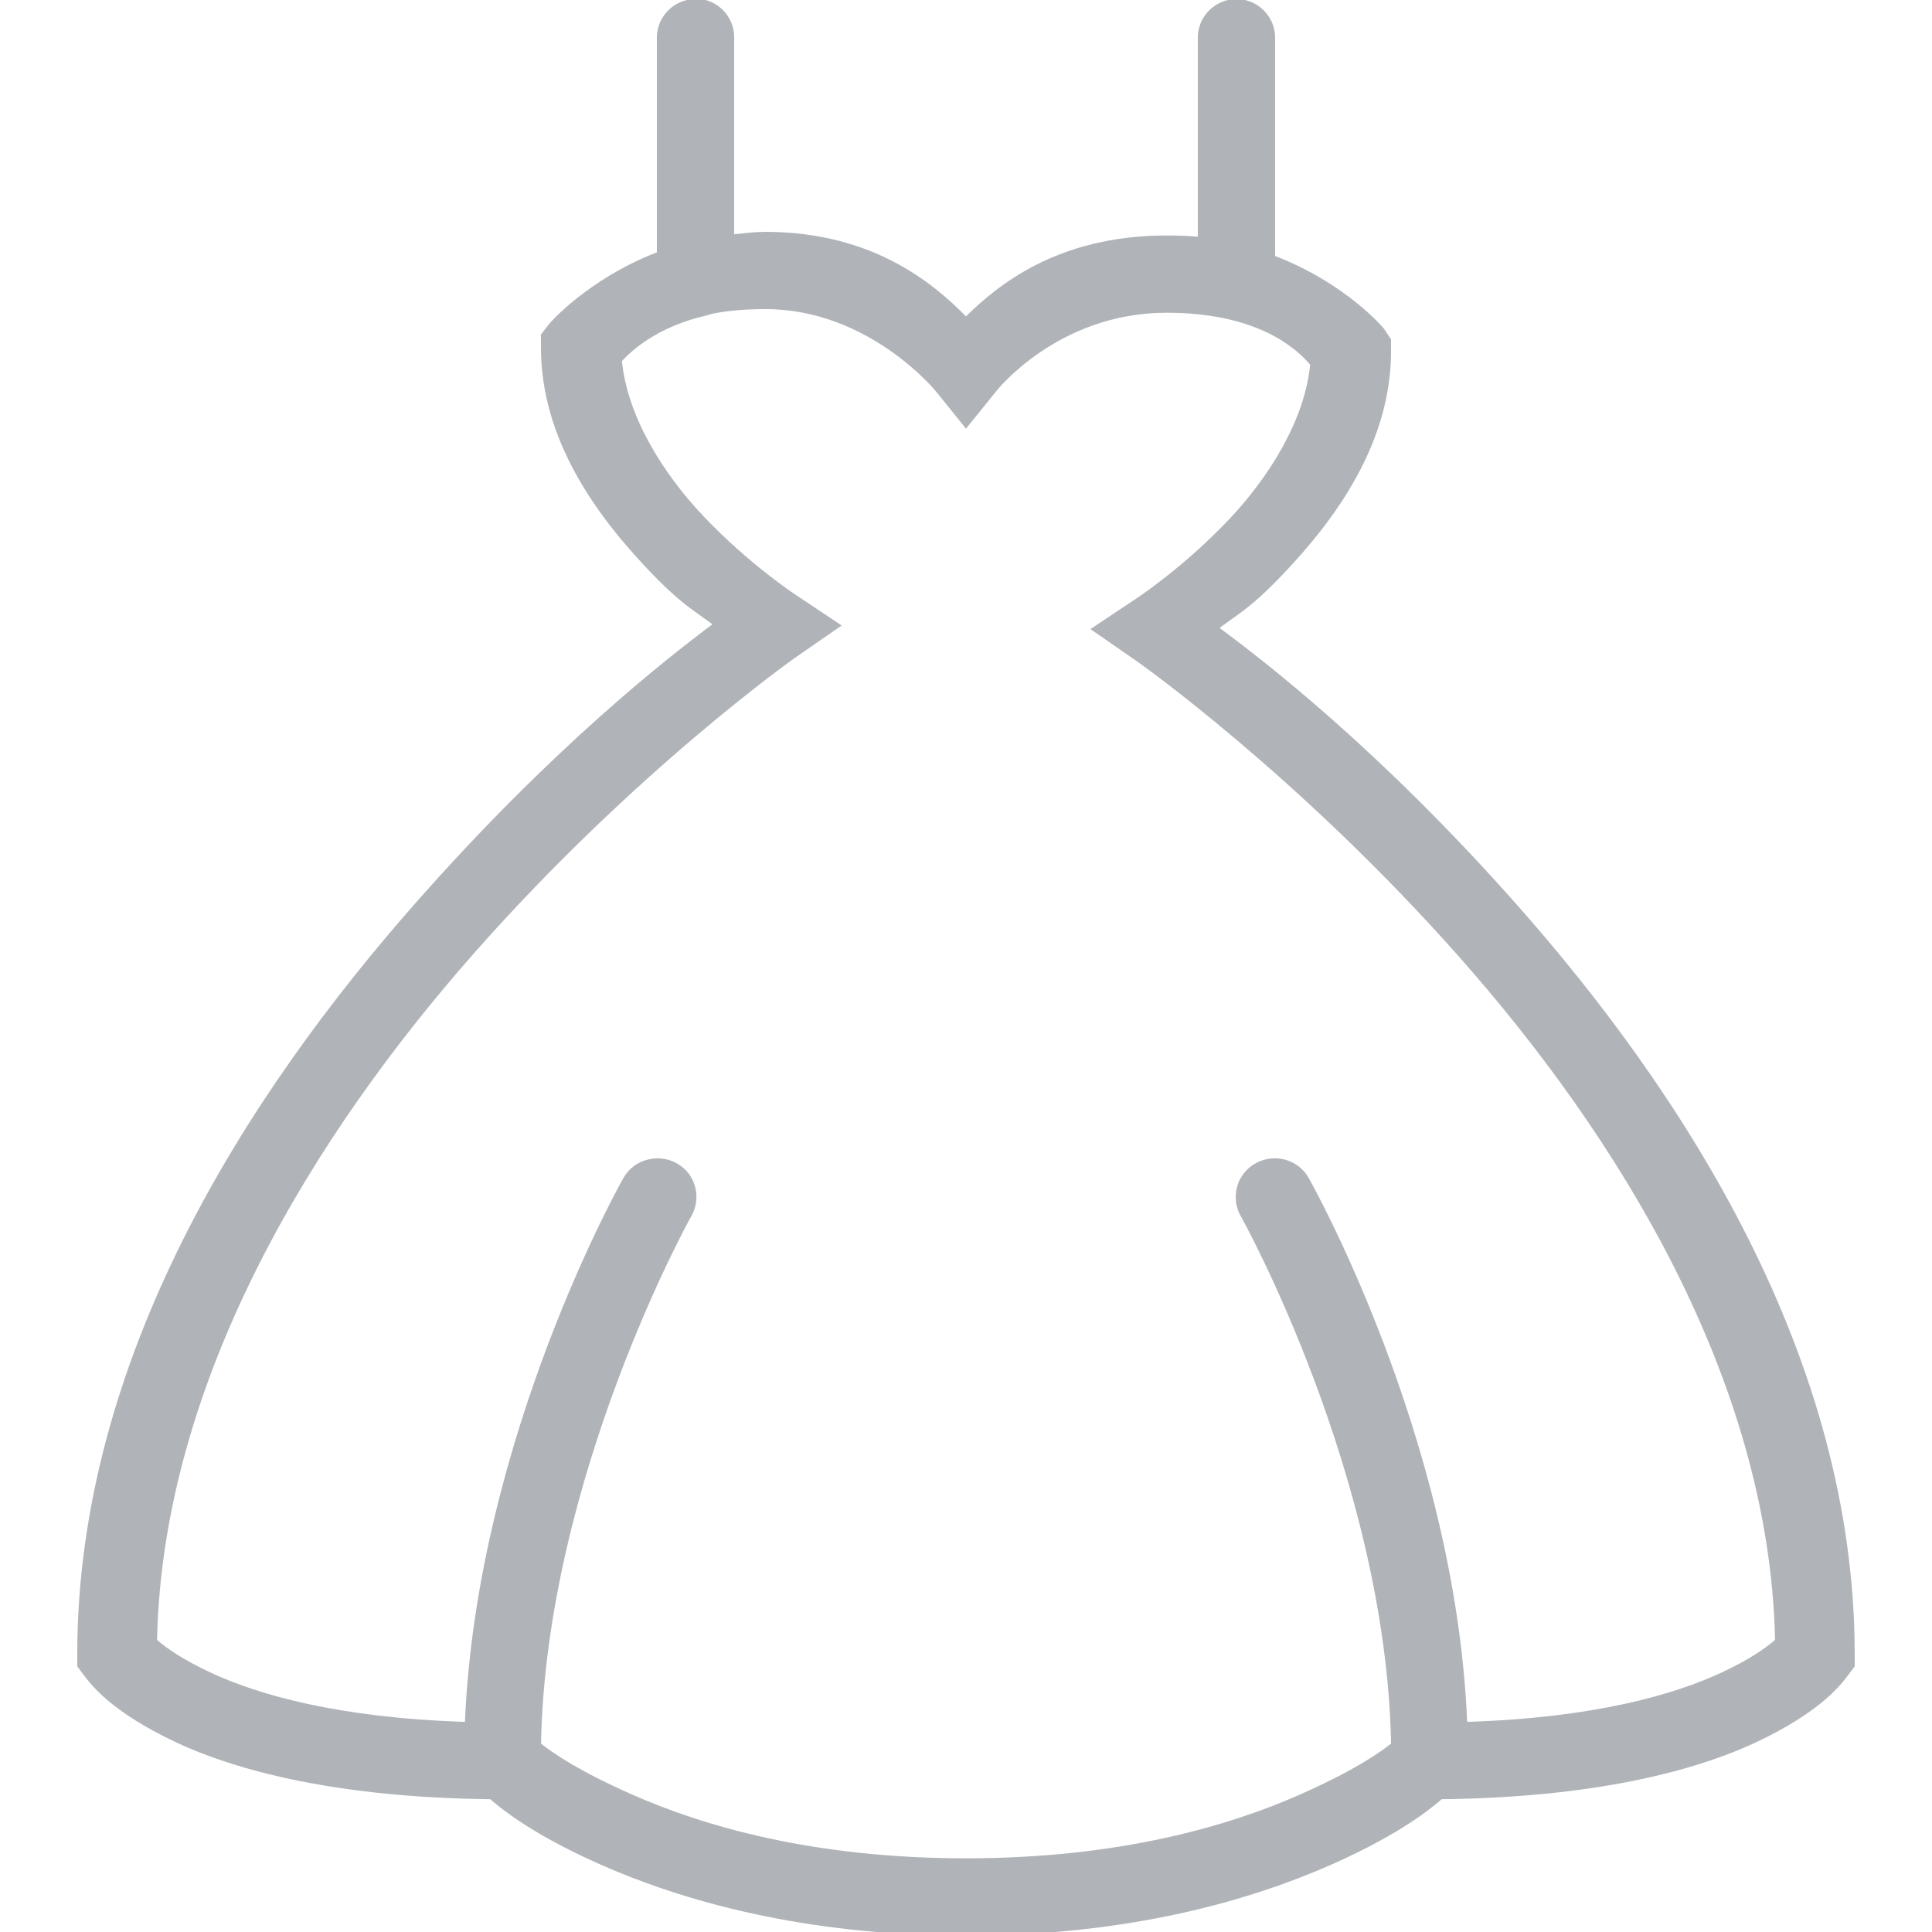
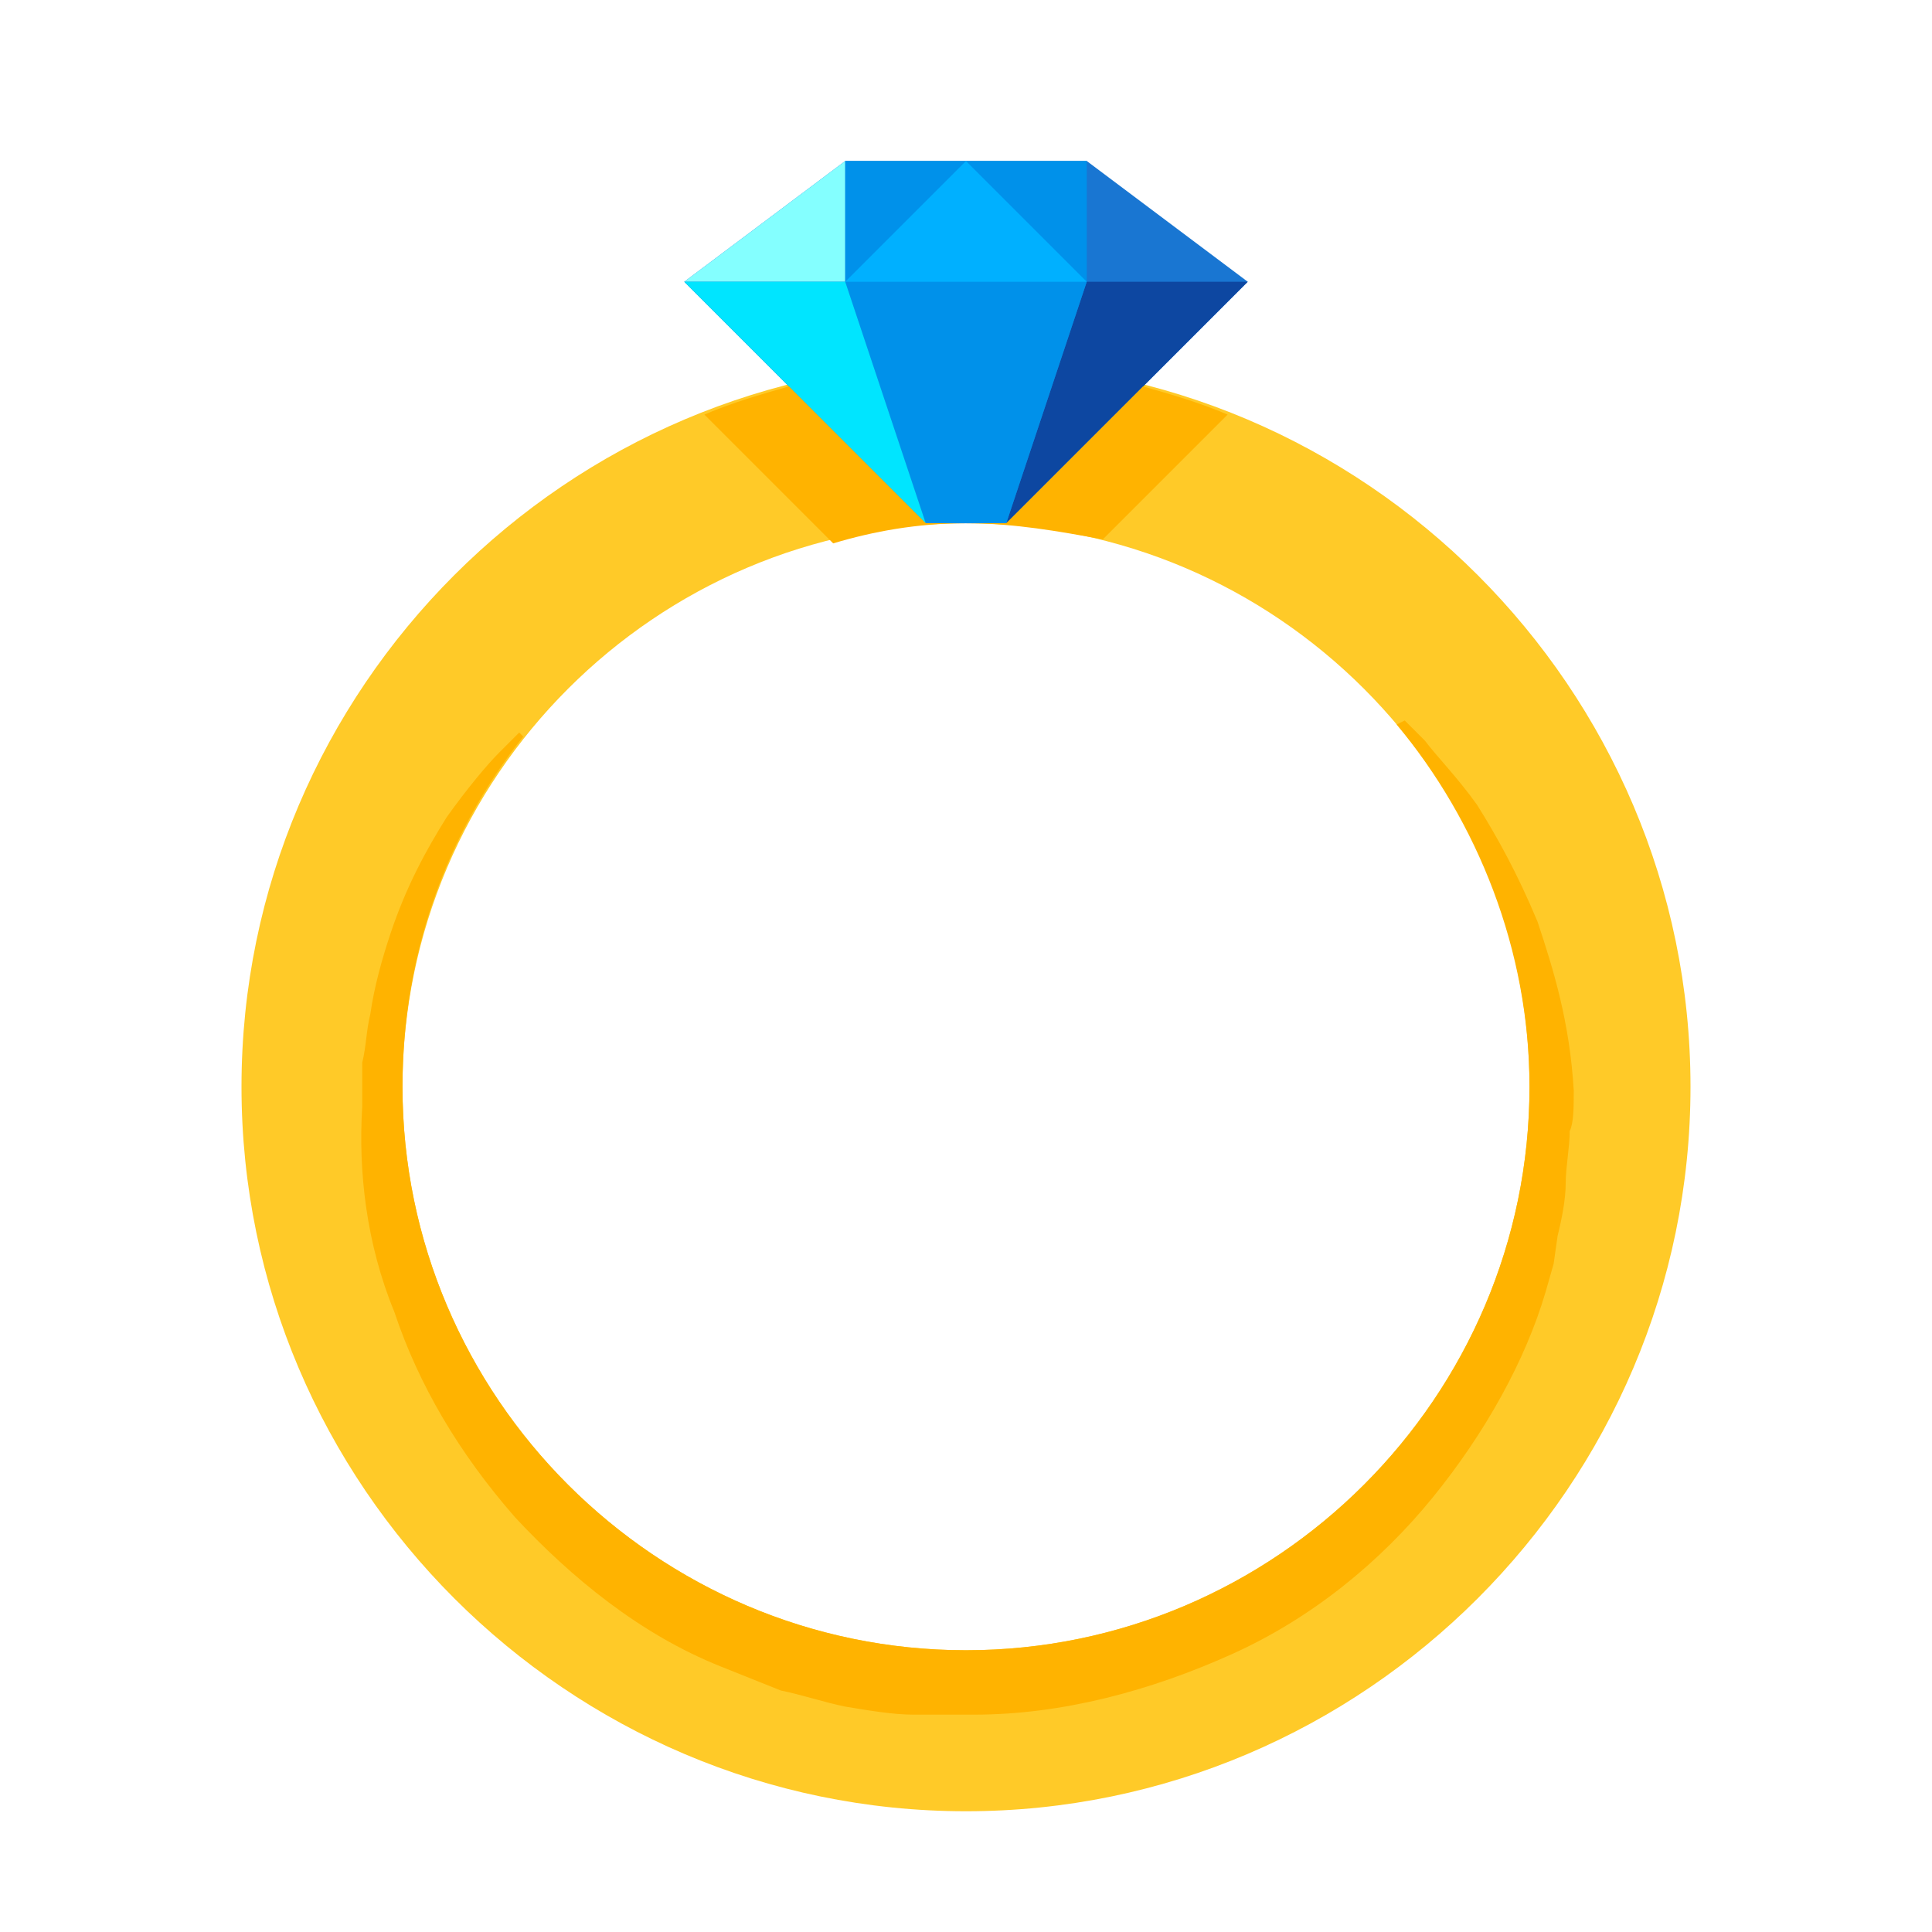
<svg xmlns="http://www.w3.org/2000/svg" version="1.1" viewBox="0 0 172 172">
  <g fill="none" fill-rule="nonzero" stroke="none" stroke-width="1" stroke-linecap="butt" stroke-linejoin="miter" stroke-miterlimit="10" stroke-dasharray="" stroke-dashoffset="0" font-family="none" font-weight="none" font-size="none" text-anchor="none" style="mix-blend-mode: normal">
    <path d="M0,172v-172h172v172z" fill="none" />
-     <g fill="#b0b3b8">
-       <path d="M61.597,-0.107c-0.148,0.027 -0.296,0.067 -0.43,0.107c-1.599,0.363 -2.728,1.801 -2.688,3.44v19.027c-6.195,2.405 -9.568,6.343 -9.568,6.343l-0.752,0.968v1.183c0,8.183 4.972,14.956 9.568,19.78c2.849,2.997 3.937,3.521 5.697,4.838c-4.058,3.037 -14.271,11.005 -26.445,24.832c-14.902,16.918 -30.1,40.42 -30.1,66.865v1.075l0.645,0.86c0,0 0.739,1.048 2.042,2.15c1.303,1.102 3.279,2.432 6.128,3.763c5.523,2.58 14.512,4.905 27.95,5.053c0.779,0.658 3.427,2.983 9.783,5.805c7.202,3.185 17.979,6.343 32.572,6.343c14.593,0 25.37,-3.158 32.572,-6.343c6.356,-2.822 9.003,-5.147 9.783,-5.805c13.438,-0.148 22.427,-2.473 27.95,-5.053c2.849,-1.33 4.824,-2.661 6.128,-3.763c1.303,-1.102 2.042,-2.15 2.042,-2.15l0.645,-0.86v-1.075c0,-26.445 -15.198,-49.92 -30.1,-66.757c-12.188,-13.76 -22.387,-21.608 -26.445,-24.617c1.76,-1.317 2.849,-1.841 5.697,-4.838c4.596,-4.824 9.568,-11.597 9.568,-19.78v-1.075l-0.645,-0.968c0,0 -3.346,-4.018 -9.675,-6.45v-19.35c0.027,-1.062 -0.443,-2.069 -1.263,-2.741c-0.806,-0.672 -1.895,-0.927 -2.929,-0.699c-1.599,0.363 -2.728,1.801 -2.688,3.44v17.63c-0.887,-0.081 -1.841,-0.107 -2.795,-0.107c-9.769,0 -15.104,4.515 -17.845,7.202c-2.728,-2.755 -8.143,-7.525 -17.845,-7.525c-0.968,0 -1.895,0.121 -2.795,0.215v-17.415c0.04,-0.994 -0.363,-1.948 -1.075,-2.62c-0.726,-0.685 -1.707,-1.021 -2.688,-0.927zM68.155,27.52c9.218,0 15.158,7.31 15.158,7.31l2.688,3.333l2.688,-3.333c0,0 5.469,-6.987 15.158,-6.987c8.398,0 11.731,3.4 12.793,4.622c-0.484,4.891 -3.601,9.971 -7.31,13.867c-4.004,4.206 -8.062,6.88 -8.062,6.88l-4.192,2.795l4.192,2.902c0,0 14.257,10.038 28.595,26.23c14.069,15.883 27.654,37.571 28.165,60.845c-0.081,0.067 -0.013,0.027 -0.107,0.107c-0.847,0.712 -2.311,1.72 -4.622,2.795c-4.219,1.975 -11.341,4.045 -22.683,4.407c-1.062,-25.424 -14.082,-48.375 -14.082,-48.375c-0.726,-1.344 -2.271,-2.042 -3.763,-1.72c-1.102,0.228 -2.016,0.968 -2.473,1.989c-0.443,1.035 -0.363,2.217 0.215,3.171c0,0 12.873,23.099 13.33,46.87c-1.088,0.86 -3.306,2.405 -8.062,4.515c-6.396,2.835 -16.165,5.697 -29.777,5.697c-13.612,0 -23.381,-2.862 -29.777,-5.697c-4.757,-2.11 -6.974,-3.655 -8.062,-4.515c0.457,-23.771 13.33,-46.87 13.33,-46.87c0.712,-1.169 0.672,-2.661 -0.121,-3.789c-0.806,-1.115 -2.19,-1.653 -3.534,-1.371c-1.008,0.188 -1.868,0.82 -2.365,1.72c0,0 -13.021,22.951 -14.082,48.375c-11.341,-0.363 -18.463,-2.432 -22.683,-4.407c-2.311,-1.075 -3.776,-2.083 -4.622,-2.795c-0.094,-0.081 -0.027,-0.04 -0.107,-0.107c0.511,-23.287 14.096,-45.083 28.165,-61.06c14.338,-16.273 28.595,-26.337 28.595,-26.337l4.192,-2.902l-4.192,-2.795c0,0 -4.058,-2.674 -8.062,-6.88c-3.709,-3.897 -6.826,-8.976 -7.31,-13.867c0.9,-0.968 3.198,-3.091 7.633,-4.085c0.107,-0.027 0.215,-0.067 0.323,-0.107c1.411,-0.296 2.983,-0.43 4.838,-0.43z" />
+     <g>
+       <path d="M86,161.25c-35.475,0 -64.5,-29.025 -64.5,-64.5c0,-35.475 29.025,-64.5 64.5,-64.5c35.475,0 64.5,29.025 64.5,64.5c0,35.475 -29.025,64.5 -64.5,64.5zM86,46.583c-27.592,0 -50.167,22.575 -50.167,50.167c0,27.592 22.575,50.167 50.167,50.167c27.592,0 50.167,-22.575 50.167,-50.167c0,-27.592 -22.575,-50.167 -50.167,-50.167z" fill="#ffca28" />
+       <path d="M60.917,25.083l14.333,-10.75h21.5l14.333,10.75l-21.5,21.5h-7.167z" fill="#1976d2" />
+       <path d="M96.75,25.083h14.333l-21.5,21.5z" fill="#0d47a1" />
+       <path d="M60.917,25.083h14.333v-10.75z" fill="#84ffff" />
+       <path d="M96.75,25.083v-10.75h-21.5v10.75l7.167,21.5h7.167z" fill="#0091ea" />
+       <path d="M60.917,25.083h14.333l7.167,21.5z" fill="#00e5ff" />
+       <path d="M75.25,25.083l10.75,-10.75l10.75,10.75z" fill="#00b0ff" />
+       <path d="M98.183,48.017c-3.942,-0.717 -7.883,-1.433 -12.183,-1.433h3.583l12.183,-12.183c2.508,0.717 5.017,1.433 7.525,2.508zM86,46.583h-3.583l-12.183,-12.183c-2.508,0.717 -5.017,1.433 -7.525,2.508l11.467,11.467c3.583,-1.075 7.525,-1.792 11.825,-1.792zM140.108,97.108c-0.358,-6.092 -1.792,-10.75 -3.225,-15.05c-1.792,-4.3 -3.583,-7.525 -5.375,-10.392c-1.792,-2.508 -3.583,-4.3 -4.658,-5.733c-1.075,-1.075 -1.792,-1.792 -1.792,-1.792l-0.717,0.358c7.167,8.6 11.825,20.067 11.825,32.25c0,27.592 -22.575,50.167 -50.167,50.167c-27.592,0 -50.167,-22.575 -50.167,-50.167c0,-11.825 3.942,-22.575 10.75,-31.175l-0.358,-0.358c0,0 -0.717,0.717 -1.792,1.792c-1.075,1.075 -2.867,3.225 -4.658,5.733c-1.792,2.867 -3.583,6.092 -5.017,10.392c-0.717,2.15 -1.433,4.658 -1.792,7.167c-0.358,1.433 -0.358,2.867 -0.717,4.3c0,0.717 0,1.433 0,1.792c0,0.717 0,1.433 0,2.15c-0.358,5.733 0.358,12.183 2.867,18.275c2.15,6.45 5.733,12.542 10.75,18.275c5.017,5.375 11.108,10.392 18.275,13.258c1.792,0.717 3.583,1.433 5.375,2.15c1.792,0.358 3.942,1.075 5.733,1.433c2.15,0.358 4.3,0.717 6.092,0.717h2.508h1.433h0.358v0h0.358v0h0.717c7.883,0 15.767,-2.15 22.933,-5.375c7.167,-3.225 13.258,-8.242 17.917,-13.975c4.658,-5.733 8.242,-12.183 10.033,-18.275l0.717,-2.508l0.358,-2.508c0.358,-1.433 0.717,-3.225 0.717,-4.658c0,-1.433 0.358,-3.225 0.358,-4.658c0.358,-0.717 0.358,-2.15 0.358,-3.583z" fill="#ffb300" />
    </g>
  </g>
</svg>
